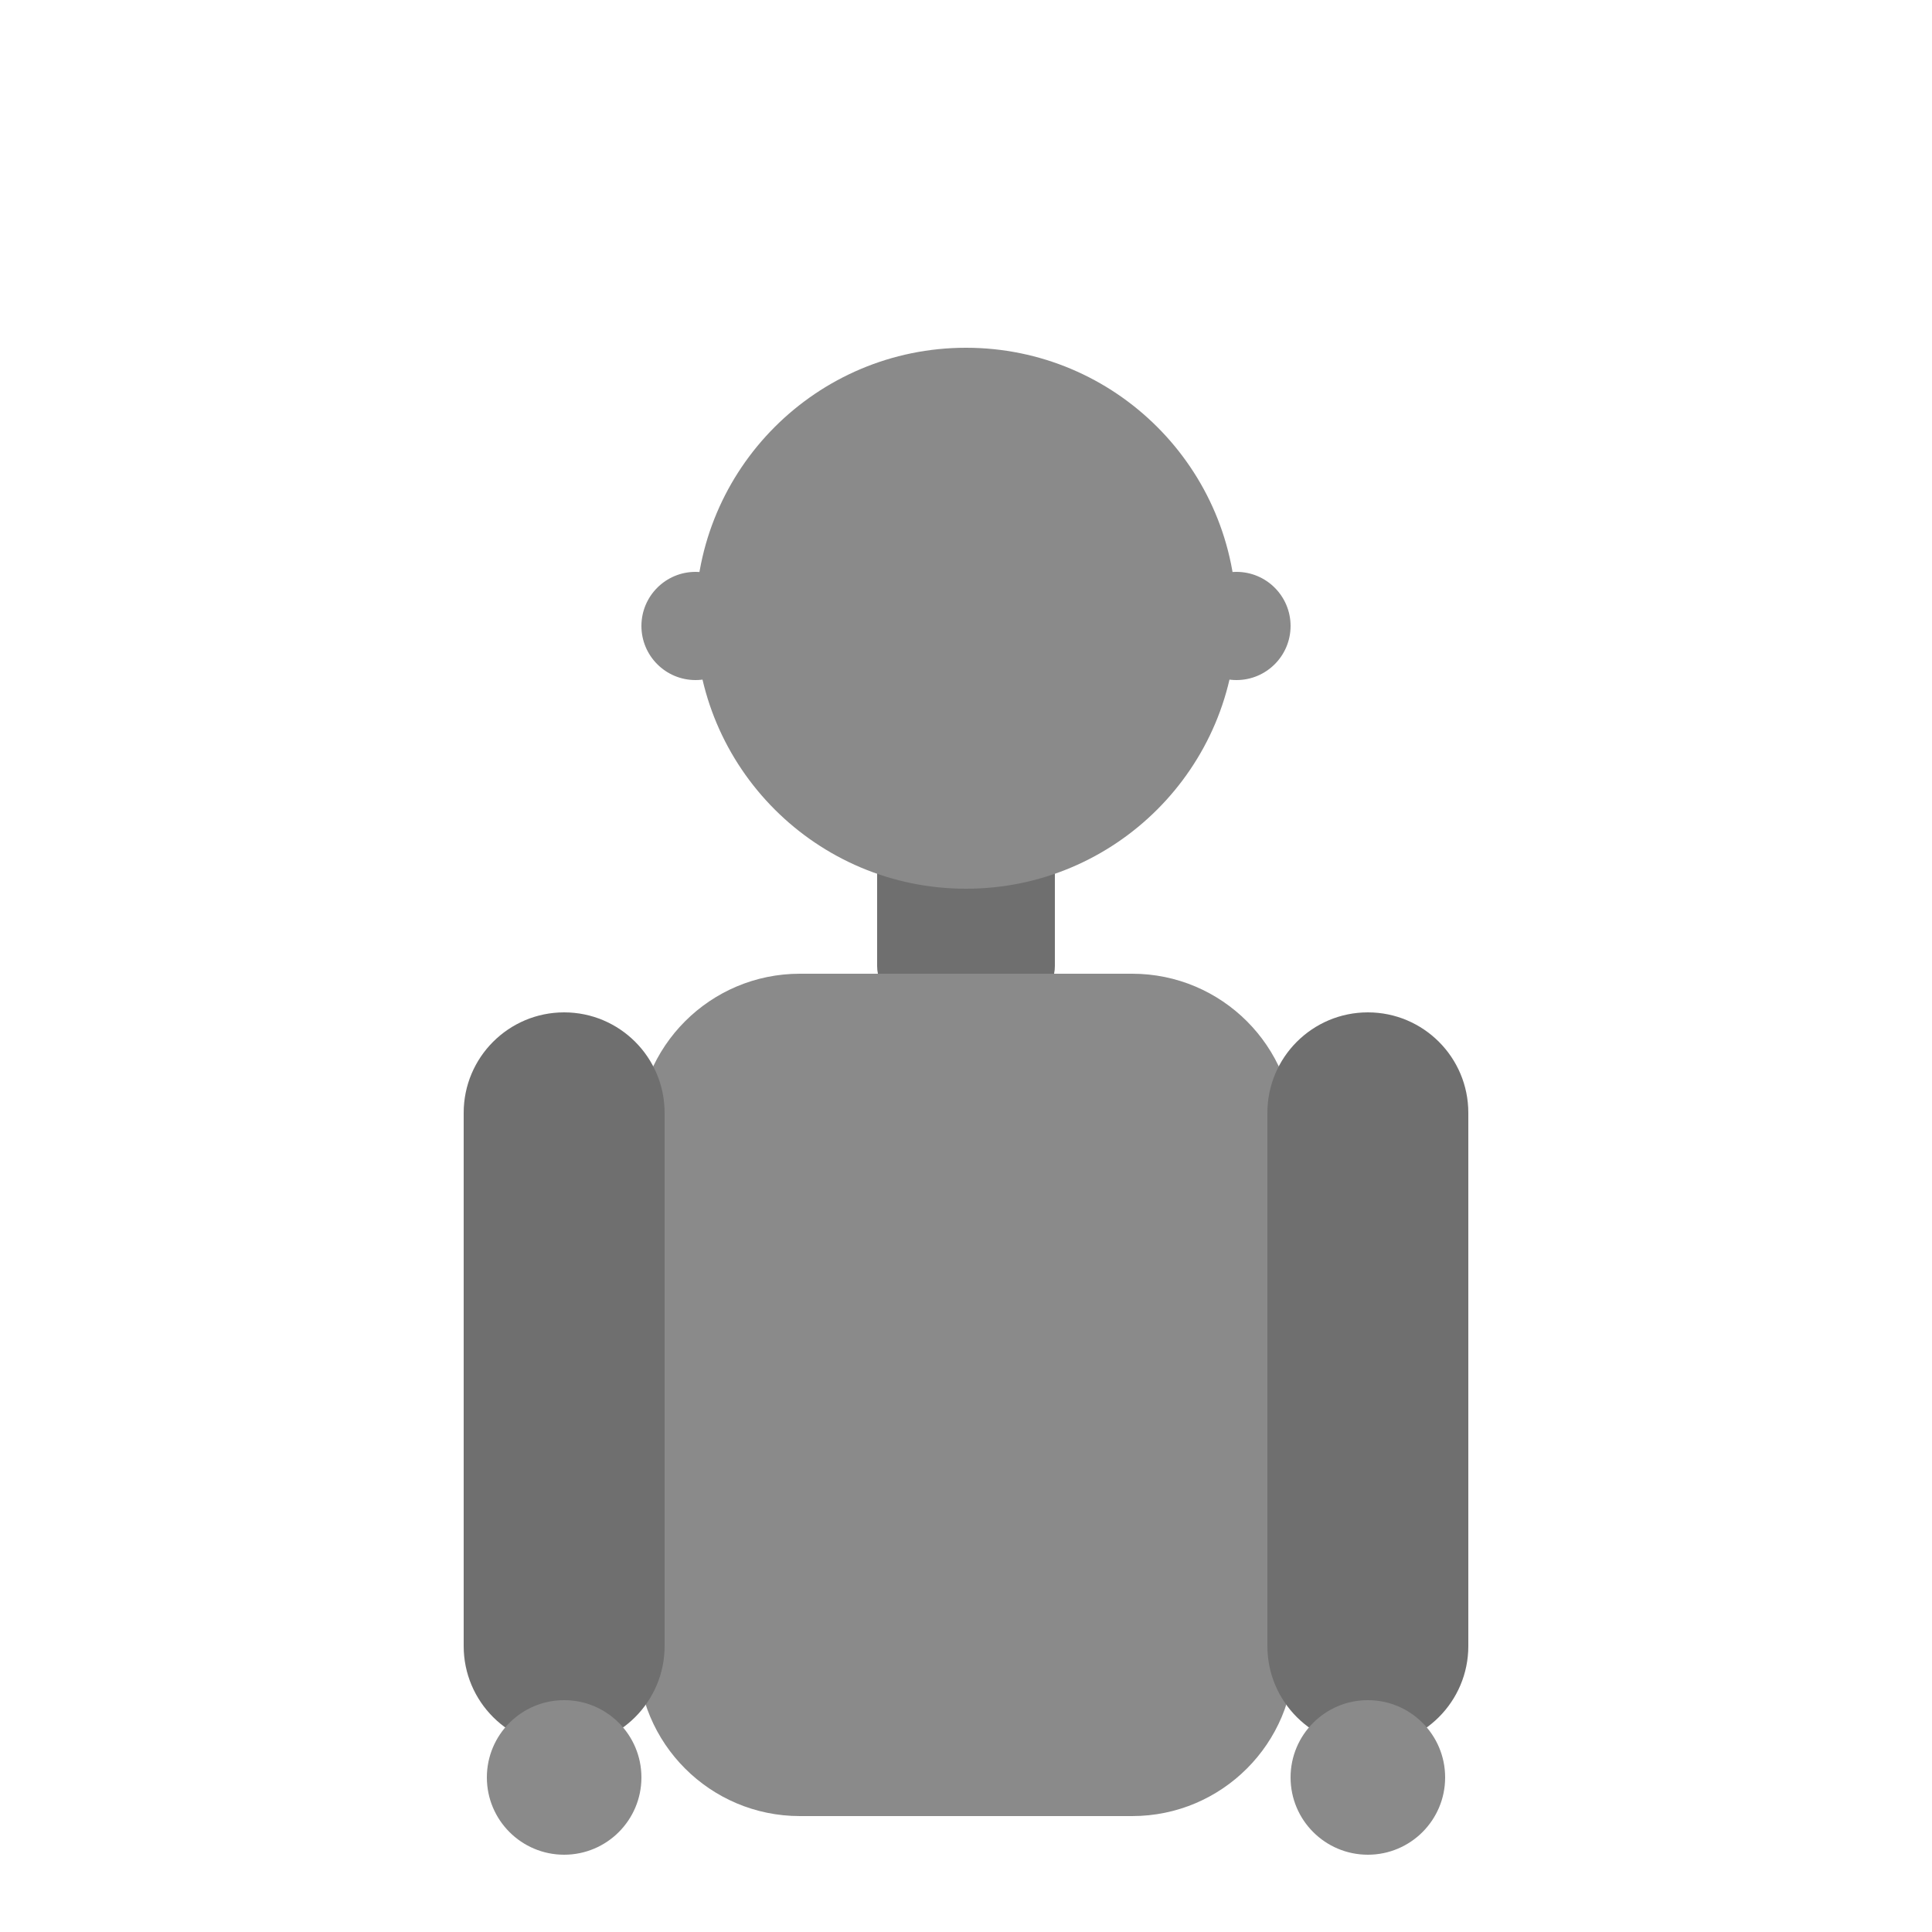
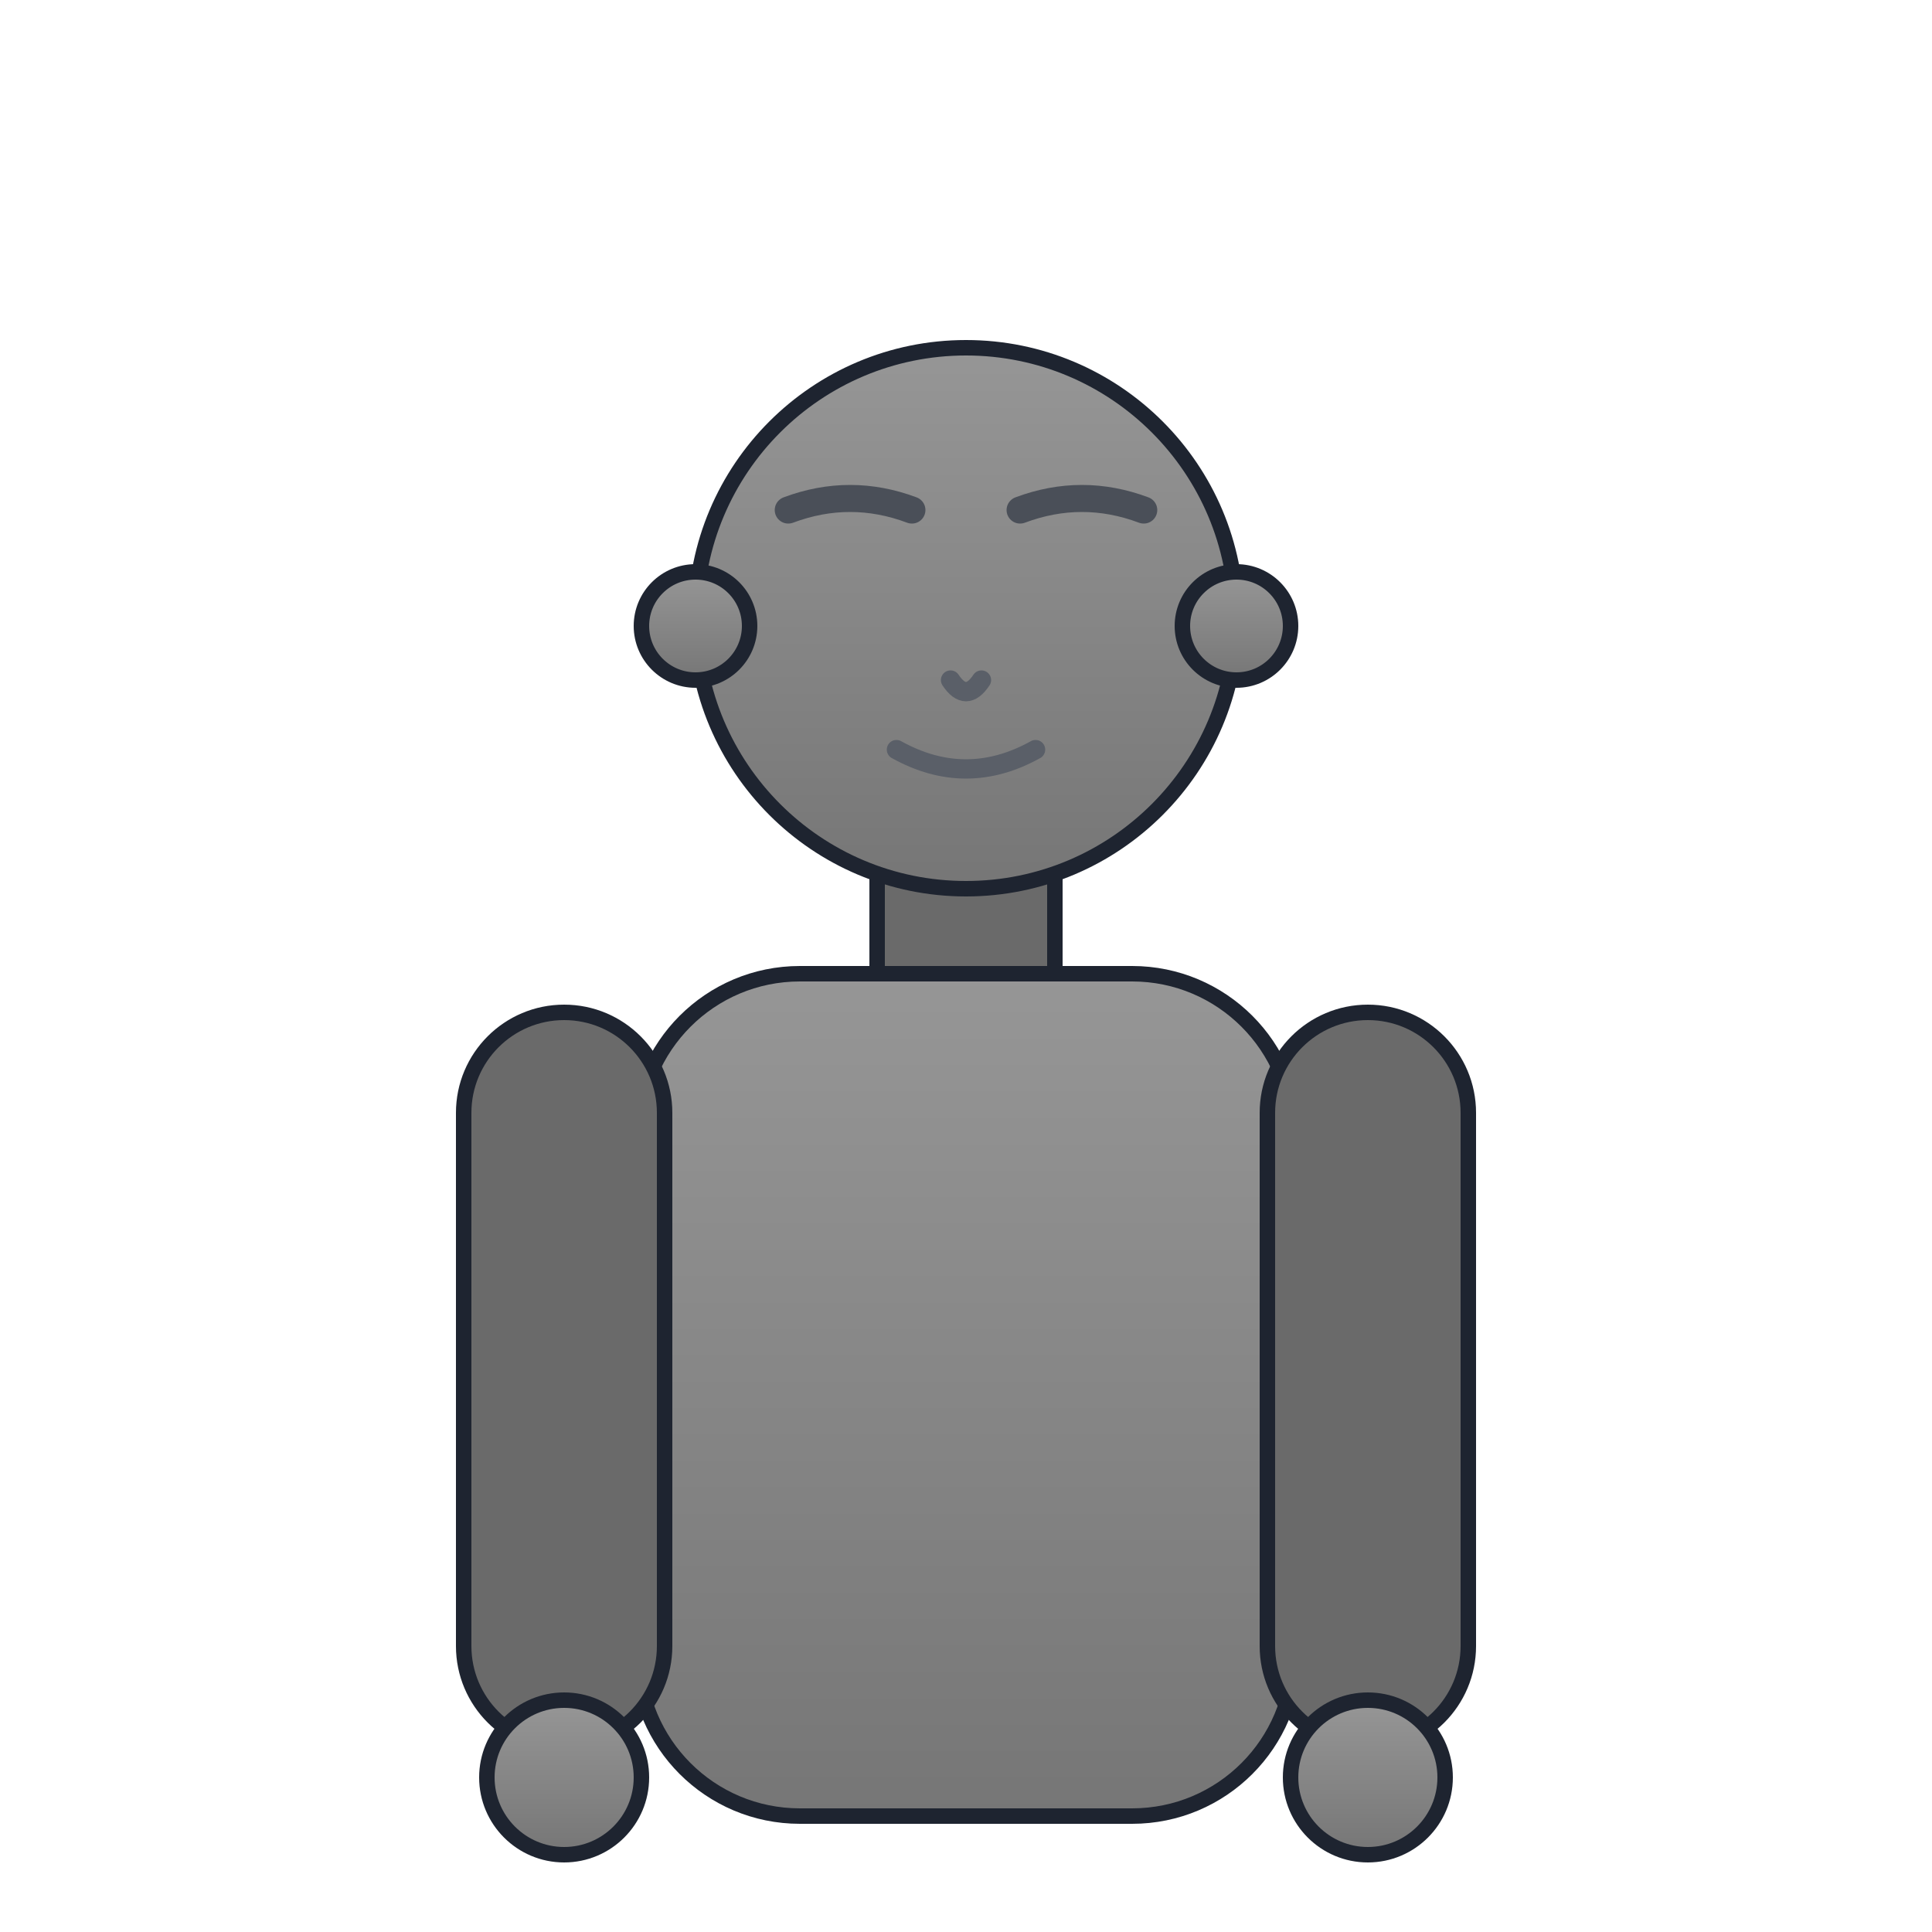
<svg xmlns="http://www.w3.org/2000/svg" viewBox="0 0 500 500" width="500" height="500">
-   <rect x="227" y="215" width="46" height="45" fill="#6f6f6f" rx="10" />
-   <circle cx="250" cy="160" r="70" fill="#8a8a8a" />
-   <circle cx="180" cy="162" r="14" fill="#8a8a8a" />
-   <circle cx="320" cy="162" r="14" fill="#8a8a8a" />
-   <rect x="165" y="252" width="170" height="218" rx="42" fill="#8a8a8a" />
-   <rect x="120" y="262" width="52" height="190" rx="26" fill="#6f6f6f" />
-   <rect x="328" y="262" width="52" height="190" rx="26" fill="#6f6f6f" />
-   <circle cx="146" cy="460" r="20" fill="#8a8a8a" />
-   <circle cx="354" cy="460" r="20" fill="#8a8a8a" />
+   <defs>
+     <linearGradient id="skinGrad" x1="0" y1="0" x2="0" y2="1">
+       <stop offset="0" stop-color="#969696" />
+       <stop offset="1" stop-color="#767676" />
+     </linearGradient>
+     <linearGradient id="hairGrad" x1="0" y1="0" x2="0" y2="1">
+       <stop offset="0" stop-color="#5c5c5c" />
+       <stop offset="1" stop-color="#3c3c3c" />
+     </linearGradient>
+     <linearGradient id="wallGrad" x1="0" y1="0" x2="0" y2="1">
+       <stop offset="0" stop-color="#a6abb5" />
+       <stop offset="1" stop-color="#898e99" />
+     </linearGradient>
+     <linearGradient id="floorGrad" x1="0" y1="0" x2="0" y2="1">
+       <stop offset="0" stop-color="#5f5f5f" />
+       <stop offset="1" stop-color="#424242" />
+     </linearGradient>
+     <linearGradient id="glassGrad" x1="0" y1="0" x2="1" y2="1">
+       <stop offset="0" stop-color="#ddeaf7" />
+       <stop offset="1" stop-color="#a9c6e0" />
+     </linearGradient>
+     <linearGradient id="woodGrad" x1="0" y1="0" x2="0" y2="1">
+       <stop offset="0" stop-color="#b98d60" />
+       <stop offset="1" stop-color="#8a6238" />
+     </linearGradient>
+     <linearGradient id="steelGrad" x1="0" y1="0" x2="0" y2="1">
+       <stop offset="0" stop-color="#8b93a3" />
+       <stop offset="1" stop-color="#5d6672" />
+     </linearGradient>
+   </defs>
+   <g stroke="#1e2430" stroke-width="4" stroke-linejoin="round" stroke-linecap="round">
+     <rect x="227" y="215" width="46" height="45" fill="#6a6a6a" rx="10" />
+     <circle cx="250" cy="160" r="70" fill="url(#skinGrad)" />
+     <circle cx="180" cy="162" r="14" fill="url(#skinGrad)" />
+     <circle cx="320" cy="162" r="14" fill="url(#skinGrad)" />
+     <path d="M204 132 Q220 126 236 132" stroke="#4a4f58" stroke-width="7" fill="none" />
+     <path d="M264 132 Q280 126 296 132" stroke="#4a4f58" stroke-width="7" fill="none" />
+     <path d="M246 176 Q250 182 254 176" stroke="#5a5f68" stroke-width="5" fill="none" />
+     <path d="M232 194 Q250 204 268 194" stroke="#5a5f68" stroke-width="5" fill="none" />
+     <rect x="165" y="252" width="170" height="218" rx="42" fill="url(#skinGrad)" />
+     <rect x="120" y="262" width="52" height="190" rx="26" fill="#6a6a6a" />
+     <rect x="328" y="262" width="52" height="190" rx="26" fill="#6a6a6a" />
+     <circle cx="146" cy="460" r="20" fill="url(#skinGrad)" />
+     <circle cx="354" cy="460" r="20" fill="url(#skinGrad)" />
+   </g>
</svg>
